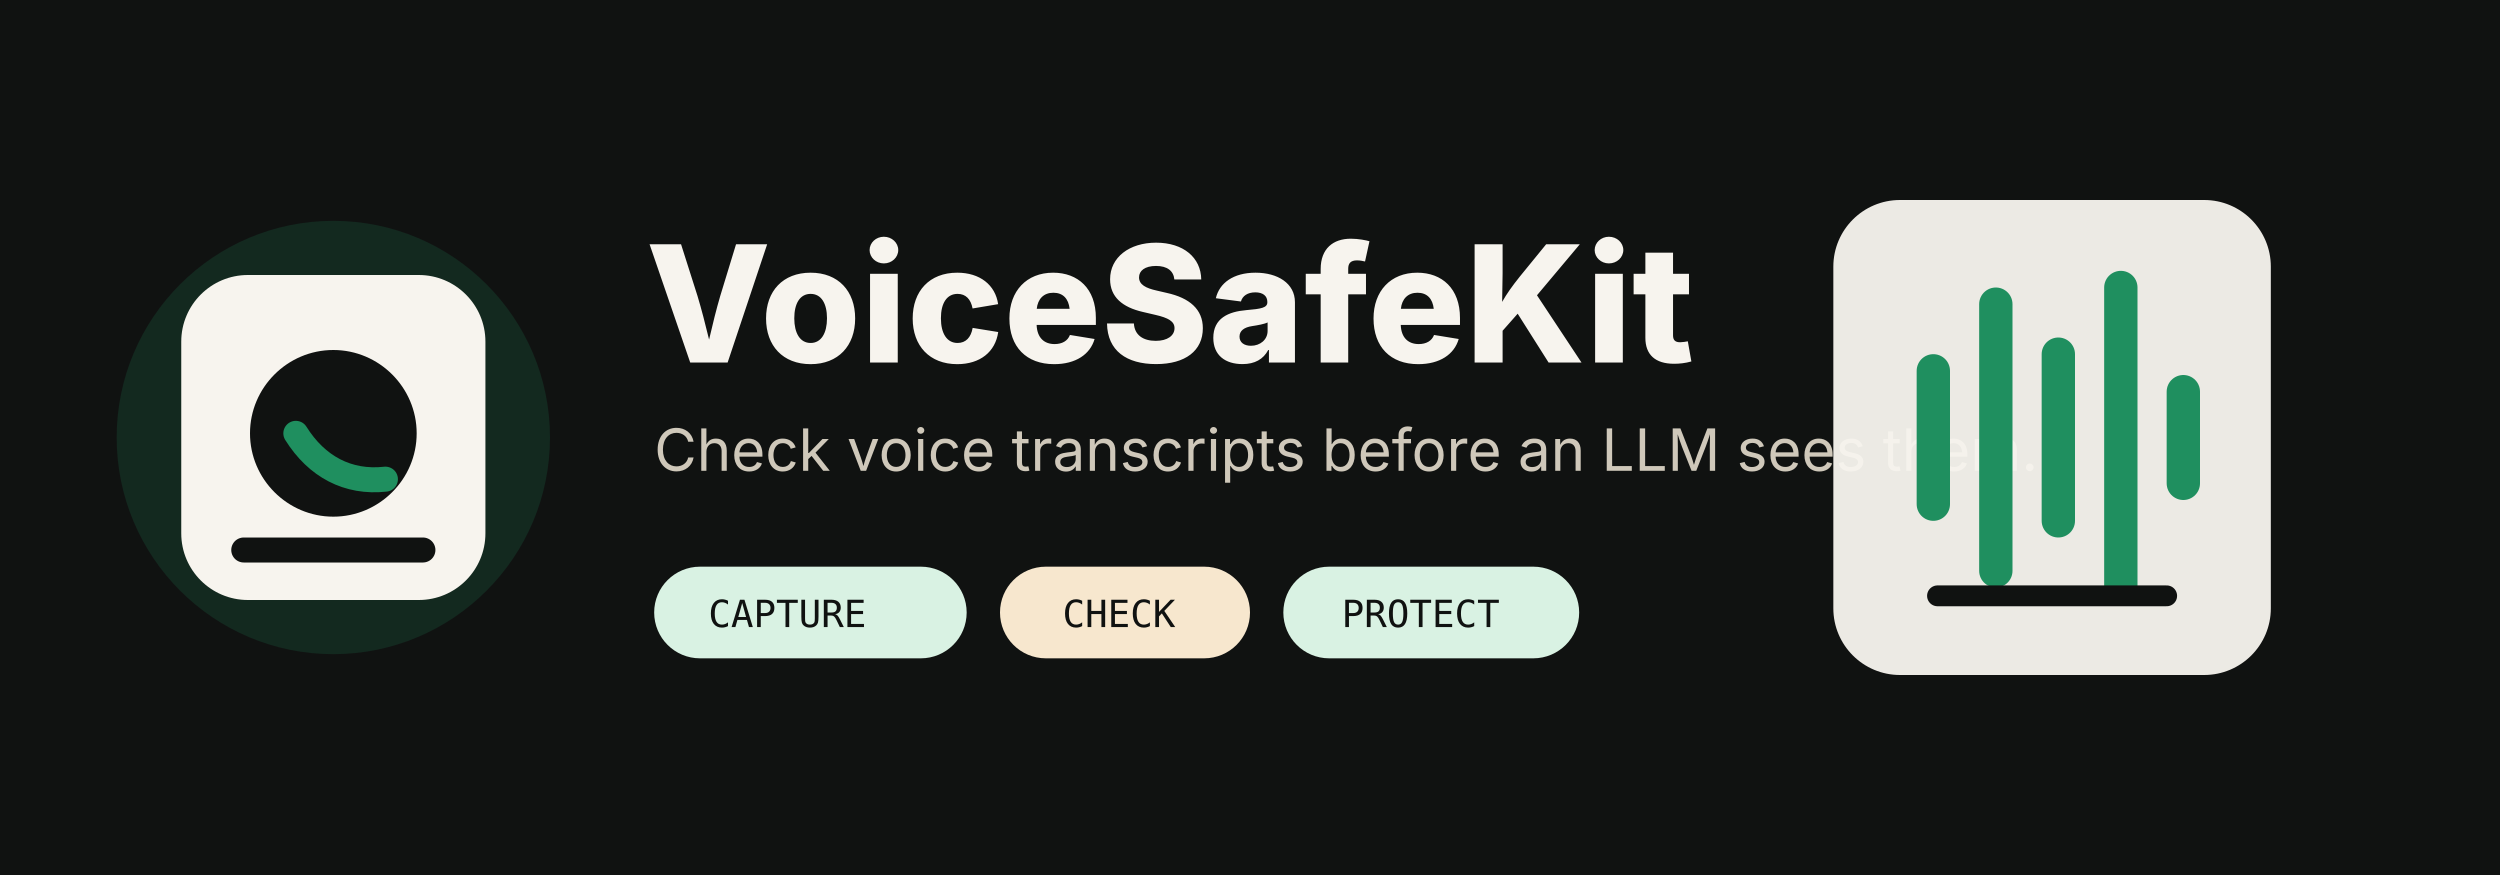
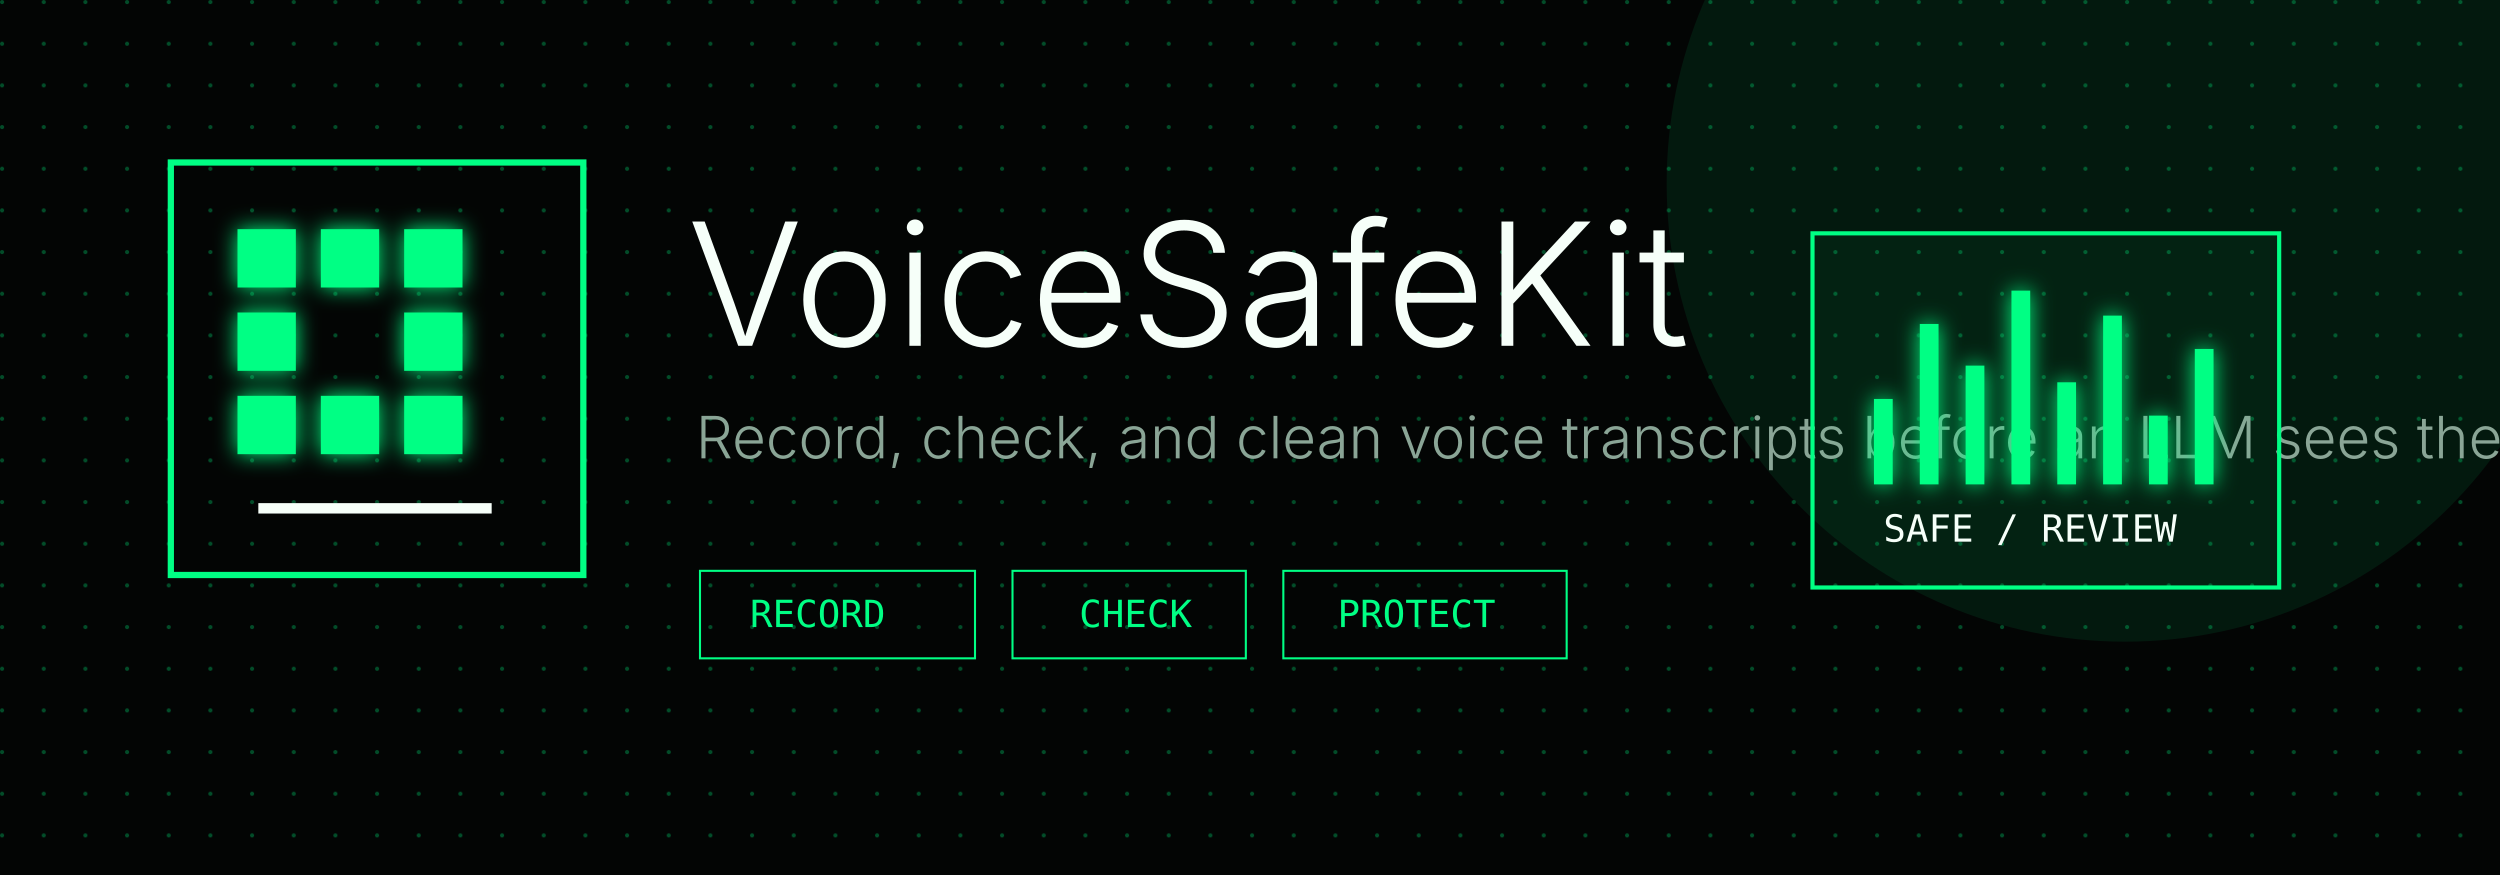
<svg xmlns="http://www.w3.org/2000/svg" width="1200" height="420" viewBox="0 0 1200 420" role="img" aria-labelledby="title desc">
-   <rect width="1200" height="420" fill="#101211" />
-   <circle cx="160" cy="210" r="104" fill="#1f8f5f" opacity="0.18" />
-   <circle cx="160" cy="210" r="68" fill="#f7f4ee" opacity="0.08" />
-   <g transform="translate(87 132)">
-     <rect x="0" y="0" width="146" height="156" rx="32" fill="#f7f4ee" />
-     <path d="M73 36c22 0 40 18 40 40s-18 40-40 40-40-18-40-40 18-40 40-40z" fill="#101211" />
-     <path d="M55 76c10 16 25 24 43 22" fill="none" stroke="#1f8f5f" stroke-width="12" stroke-linecap="round" />
-     <path d="M30 132h86" stroke="#101211" stroke-width="12" stroke-linecap="round" />
+   <rect width="1200" height="420" fill="#030504" />
+   <defs>
+     <pattern id="dots" width="20" height="20" patternUnits="userSpaceOnUse">
+       <circle cx="1" cy="1" r="1" fill="#00ff84" opacity="0.28" />
+     </pattern>
+     <filter id="glow" x="-50%" y="-50%" width="200%" height="200%">
+       <feGaussianBlur stdDeviation="5" result="blur" />
+       <feMerge>
+         <feMergeNode in="blur" />
+         <feMergeNode in="SourceGraphic" />
+       </feMerge>
+     </filter>
+   </defs>
+   <rect width="1200" height="420" fill="url(#dots)" />
+   <circle cx="1020" cy="88" r="220" fill="#00ff84" opacity="0.08" />
+   <g transform="translate(82 78)">
+     <rect x="0" y="0" width="198" height="198" fill="none" stroke="#00ff84" stroke-width="3" />
+     <g fill="#00ff84" filter="url(#glow)">
+       <rect x="32" y="32" width="28" height="28" />
+       <rect x="72" y="32" width="28" height="28" />
+       <rect x="112" y="32" width="28" height="28" />
+       <rect x="32" y="72" width="28" height="28" />
+       <rect x="112" y="72" width="28" height="28" />
+       <rect x="32" y="112" width="28" height="28" />
+       <rect x="72" y="112" width="28" height="28" />
+       <rect x="112" y="112" width="28" height="28" />
+     </g>
+     <path d="M42 166h112" stroke="#f6fff9" stroke-width="5" />
  </g>
-   <g fill="#f7f4ee" font-family="Inter, ui-sans-serif, system-ui, sans-serif">
-     <text x="310" y="174" font-size="78" font-weight="800">VoiceSafeKit</text>
-     <text x="314" y="226" font-size="28" fill="#cfc8ba">Check voice transcripts before an LLM sees them.</text>
+   <g fill="#f6fff9" font-family="Inter, ui-sans-serif, system-ui, sans-serif">
+     <text x="330" y="166" font-size="82" font-weight="300">VoiceSafeKit</text>
+     <text x="334" y="220" font-size="28" font-weight="300" fill="#8aa596">Record, check, and clean voice transcripts before an LLM sees them.</text>
  </g>
-   <g transform="translate(314 272)" font-family="ui-monospace, SFMono-Regular, Consolas, monospace" font-size="18">
-     <rect width="150" height="44" rx="22" fill="#d9f2e3" />
-     <text x="26" y="29" fill="#101211">CAPTURE</text>
-     <rect x="166" width="120" height="44" rx="22" fill="#f7e7ce" />
-     <text x="196" y="29" fill="#101211">CHECK</text>
-     <rect x="302" width="142" height="44" rx="22" fill="#d9f2e3" />
-     <text x="330" y="29" fill="#101211">PROTECT</text>
+   <g transform="translate(336 274)" font-family="ui-monospace, SFMono-Regular, Consolas, monospace" font-size="18">
+     <rect width="132" height="42" fill="none" stroke="#00ff84" />
+     <text x="24" y="27" fill="#00ff84">RECORD</text>
+     <rect x="150" width="112" height="42" fill="none" stroke="#00ff84" />
+     <text x="182" y="27" fill="#00ff84">CHECK</text>
+     <rect x="280" width="136" height="42" fill="none" stroke="#00ff84" />
+     <text x="306" y="27" fill="#00ff84">PROTECT</text>
  </g>
-   <g transform="translate(880 96)" stroke-linecap="round">
-     <rect x="0" y="0" width="210" height="228" rx="32" fill="#f7f4ee" opacity="0.95" />
-     <path d="M48 82v64M78 50v128M108 74v80M138 42v144M168 92v44" stroke="#1f8f5f" stroke-width="16" />
-     <path d="M50 190h110" stroke="#101211" stroke-width="10" />
+   <g transform="translate(870 112)" stroke-linecap="square">
+     <rect x="0" y="0" width="224" height="170" fill="rgba(0,255,132,0.04)" stroke="#00ff84" stroke-width="2" />
+     <path d="M34 116V84M56 116V48M78 116V68M100 116V32M122 116V76M144 116V44M166 116V92M188 116V60" stroke="#00ff84" stroke-width="9" filter="url(#glow)" />
+     <text x="34" y="148" fill="#f6fff9" font-size="18" font-family="ui-monospace, SFMono-Regular, Consolas, monospace">SAFE / REVIEW</text>
  </g>
</svg>
